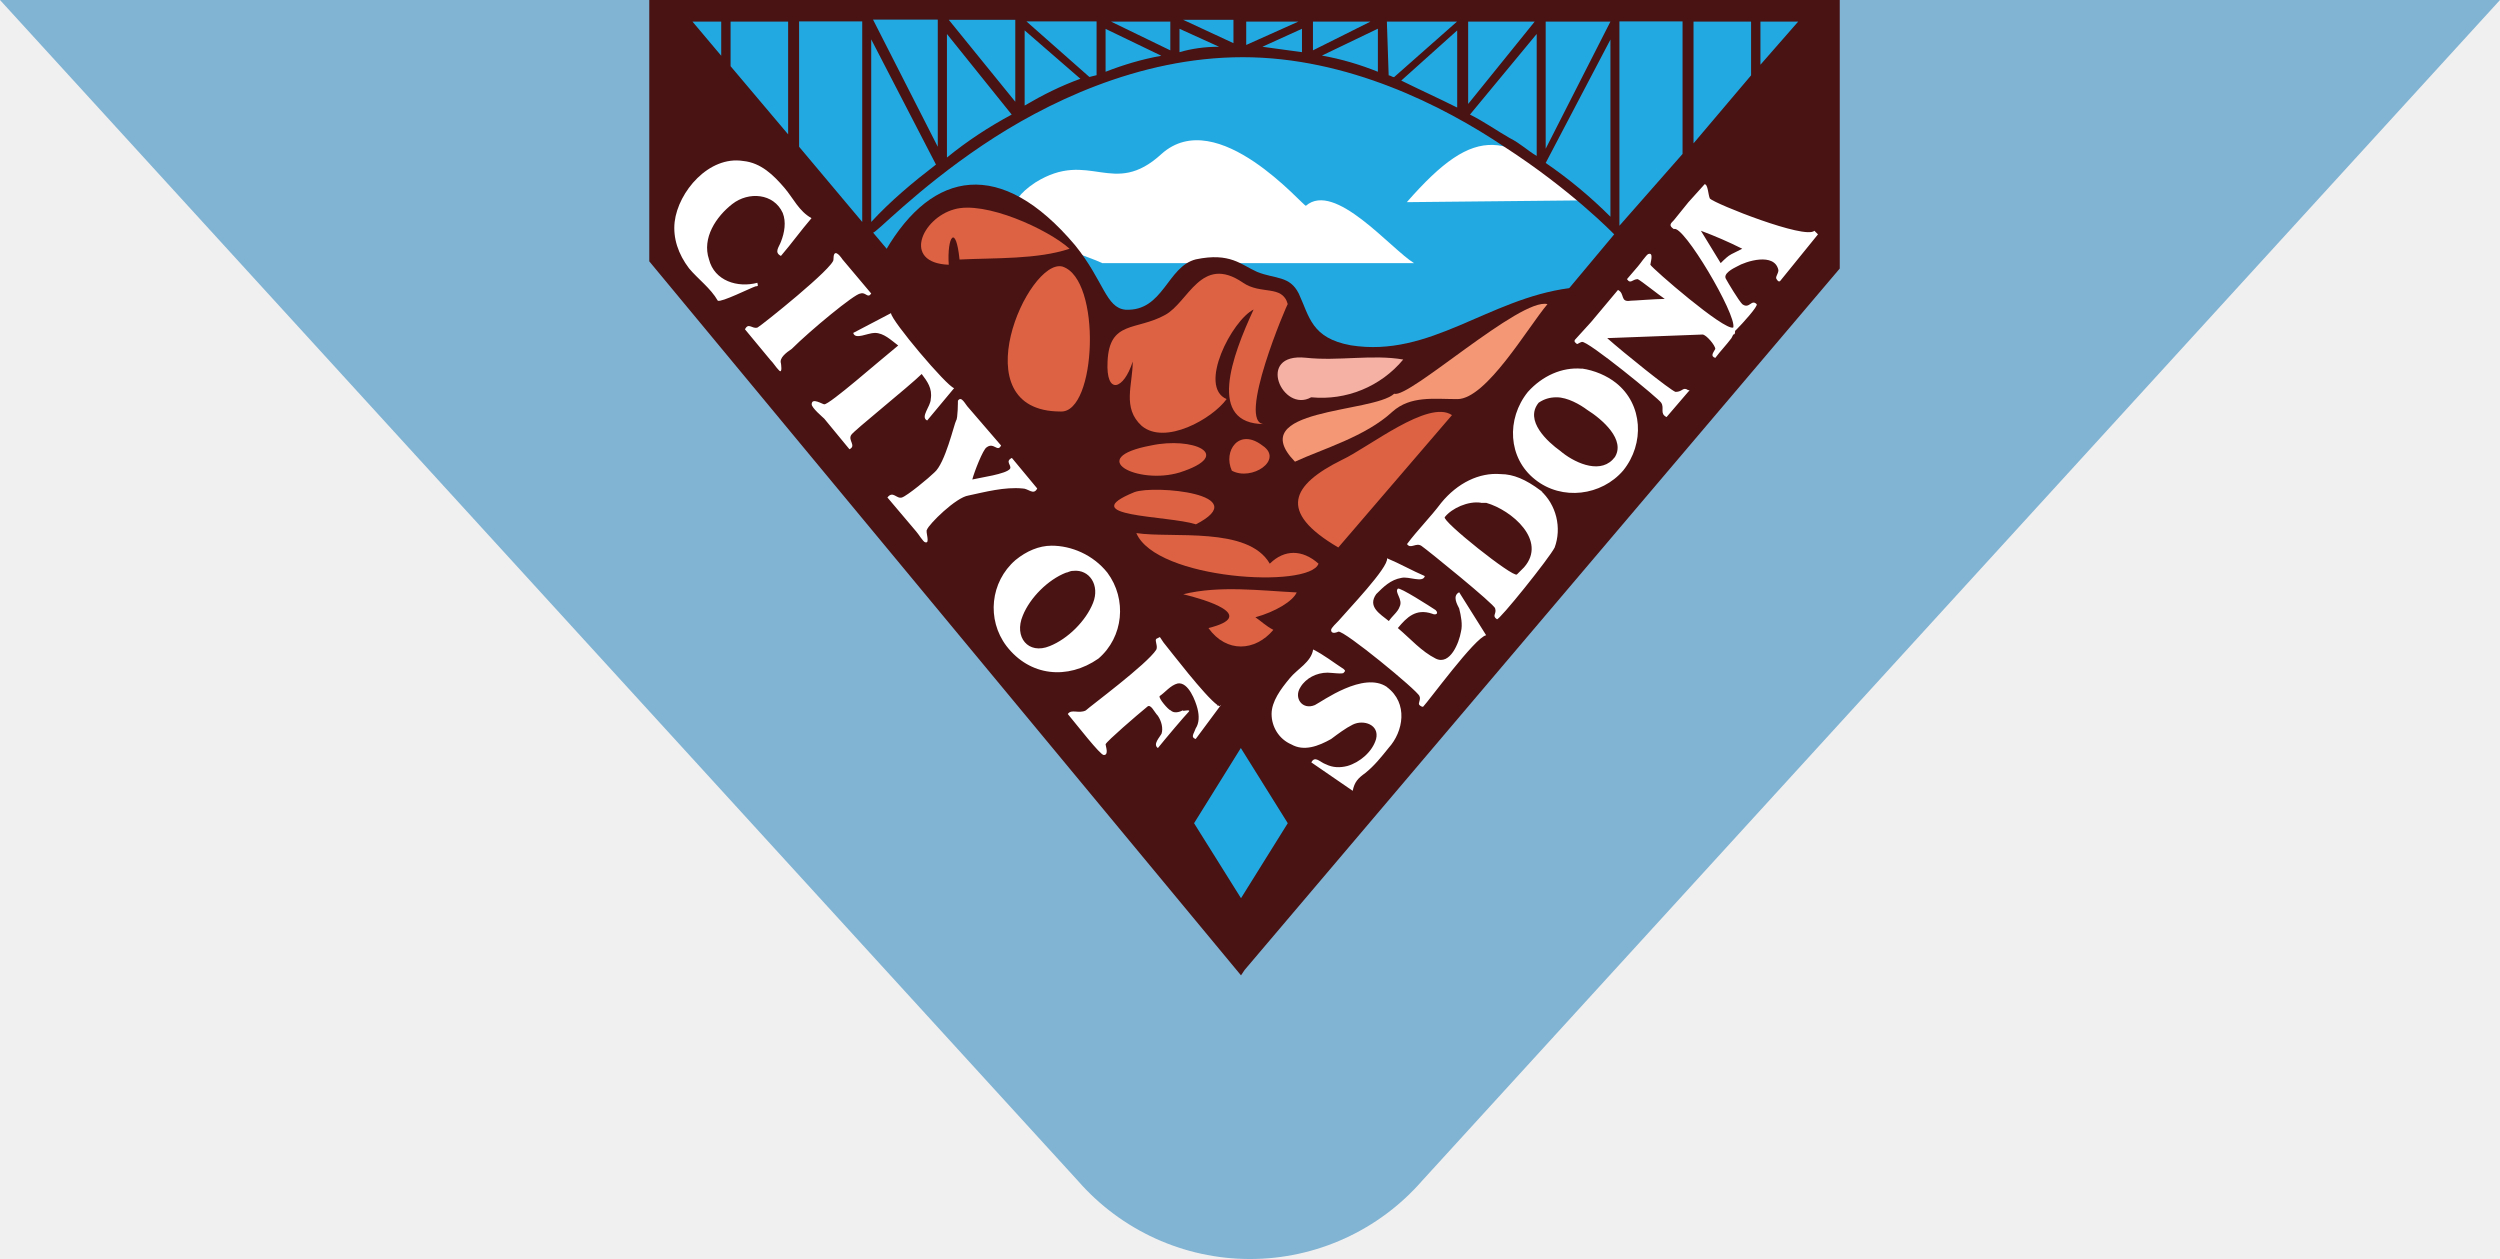
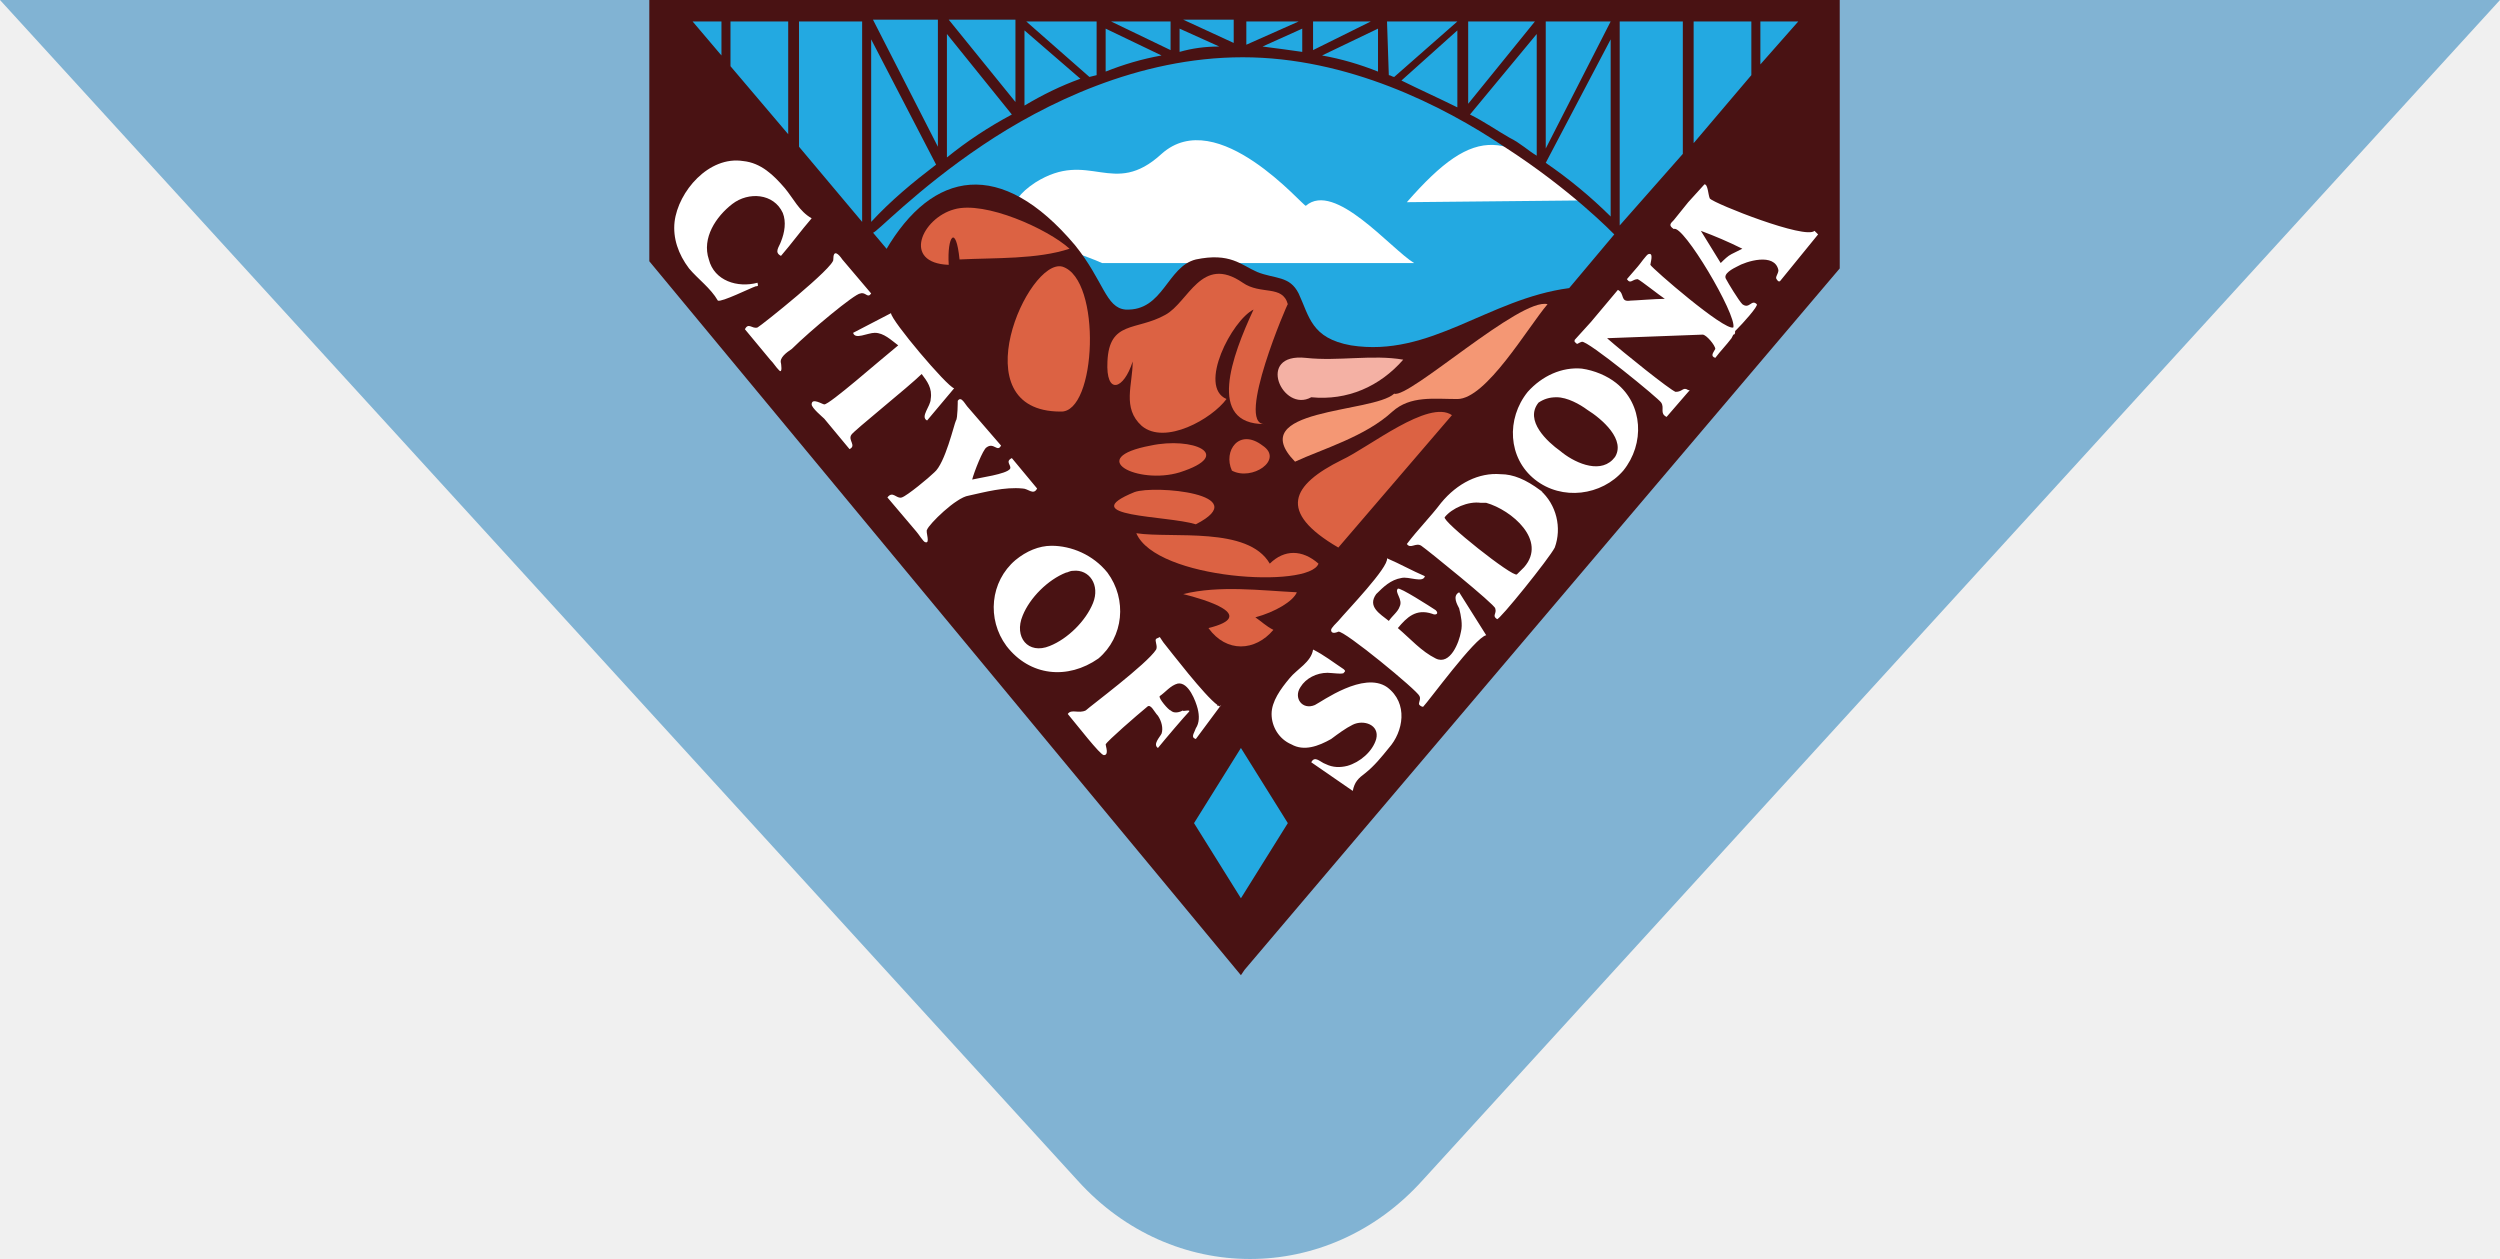
- <svg xmlns="http://www.w3.org/2000/svg" width="139" height="70" fill="none">
-   <path d="M139 0H0l59.93 65.65a12.7 12.7 0 0 0 19.14 0L139 0Z" fill="#81B3D3" />
-   <path d="M36.8.5 69 38.2 101.09.7 36.8.5Z" fill="#23A9E1" />
-   <path d="M61.27 14.63h17.35c-1.3-.8-4.41-4.58-6.01-3.19-.1.1-4.92-5.67-8.03-2.88-2.7 2.48-4-.3-7.02 1.59-3.6 2.39 2 3.68 3.71 4.47Zm26.78-3.49-9.83.1c3.91-4.47 5.62-3.98 9.83-.1Z" fill="white" />
-   <path d="M97.88 3.58V1.2h2.1l-2.1 2.4Zm-49.34 9.35c.1.1 2.4-2.38 6.11-4.87 3.41-2.29 8.63-4.88 14.45-4.88 5.81 0 11.13 2.69 14.54 4.98 3.7 2.39 6.01 4.77 6.11 4.87l-2.5 2.99c-4.52.6-7.73 3.88-12.14 3.18-2.2-.4-2.3-1.59-2.9-2.88-.5-1-1.31-.8-2.31-1.2-.9-.4-1.5-1.1-3.41-.7-1.6.4-1.8 2.9-3.91 2.8-1.1-.1-1.2-1.6-2.81-3.59-4.11-4.87-7.92-4.18-10.53.3L68.89 37.1 48.54 12.93ZM40.1 1.2v1.9l-1.6-1.9h1.6Zm54.06 0h3.2v2.99l-3.2 3.78V1.19Zm-4.12 11.35V1.19h3.51v7.37l-3.5 3.98s.1 0 0 0Zm-.5-10.35v9.85c-1.1-1.1-2.3-2.1-3.6-2.99l3.6-6.86Zm-4.1-.3v6.77c-.51-.3-.91-.7-1.51-1-.7-.4-1.4-.9-2.2-1.3l3.7-4.47Zm-4.42-.2v4.28c-1-.5-2.1-1-3.11-1.5l3.1-2.78Zm.6-.5h3.71l-3.7 4.58V1.19Zm4.31 0h3.61l-3.6 7.07V1.19Zm-8.82 0h3.9l-3.5 3.09c-.1 0-.2-.1-.3-.1l-.1-2.99Zm-.5.4v2.39c-1-.4-2-.7-3.11-.9l3.1-1.49Zm-4.22 0v1.3l-2.2-.3 2.2-1Zm-6.81 0 2.2 1c-.8 0-1.5.1-2.2.3V1.6Zm-4.12 0 3.11 1.5c-1.1.2-2.1.5-3.1.89v-2.4Zm3.61 1.2-3.3-1.6h3.3v1.6Zm3.51-.4-2.8-1.3h2.8v1.3Zm.7-1.2h2.91l-2.9 1.3V1.2Zm3.72 0h3.2L73 2.8V1.2ZM60.57 4.28l-3.5-3.09h3.9v2.99l-.4.1Zm-3.6-2.59 3.1 2.69c-1.1.4-2.1.9-3.1 1.49V1.69Zm-4.32.2 3.6 4.48c-1.3.7-2.5 1.49-3.6 2.39V1.89Zm-4.21.3 3.6 6.96c-1.3 1-2.5 2-3.6 3.19V2.19Zm3.7 5.97-3.6-7.07h3.6v7.07Zm4.32-2.49L52.75 1.1h3.7v4.58Zm-12.64 1.8-3.2-3.79V1.2h3.2v6.27Zm.6-6.28h3.52v11.15l-3.51-4.18V1.19ZM69.3 0H36.1v14.53L69 54.23l.2-.3 33.09-39V0h-33Z" fill="#491213" />
-   <path d="m66.39 45.77 2.6-4.18 2.61 4.18-2.6 4.17-2.61-4.17Z" fill="#23A9E1" />
-   <path d="M74.41 30.44c-3.4-1.99-2.6-3.48.2-4.87 1.5-.7 4.81-3.38 6.12-2.49l-6.32 7.36Zm-2.3 2.5c-2.01-.1-4.32-.4-6.32.1 1.2.29 4.2 1.18 1.4 1.88 1 1.4 2.6 1.3 3.61.1-.4-.2-.7-.5-1-.7 1.1-.3 2.1-.9 2.3-1.39Zm1.2-1.6c-.9-.8-1.9-.8-2.71 0-1.2-2.09-5.42-1.4-7.42-1.7 1.1 2.6 9.63 3.1 10.13 1.7Zm-6.82-2.19c-1.6-.5-6.82-.4-3.41-1.79 1.1-.4 6.72.1 3.4 1.8Zm2-2.98c-.5-1.1.4-2.4 1.7-1.4 1.21.8-.6 2-1.7 1.4Zm-2.9.1c-2.31.7-5.32-.8-1.6-1.5 2.3-.5 4.7.5 1.6 1.5-.1 0 .1 0 0 0Zm-2.61-6.17c-.5 1.59-1.5 1.89-1.4 0 .1-2.3 1.6-1.7 3.2-2.59 1.3-.7 2-3.38 4.32-1.8 1 .7 2.2.1 2.5 1.2 0-.1-2.9 6.67-1.3 6.67-3.21 0-1.8-3.78-.6-6.37-1.2.6-3.11 4.28-1.5 4.98-.8 1.1-3.42 2.58-4.72 1.49-1.1-1-.5-2.29-.5-3.58Zm-4.01 2.78c-5.62 0-1.8-8.55.1-8.06 2.2.7 1.9 8.16-.1 8.06Zm-6.22-8.16c-2.6-.1-1.5-2.58.3-3.08 1.7-.5 5.21 1.1 6.42 2.19-1.8.6-4.11.5-6.12.6-.2-2-.7-1.3-.6.3Z" fill="#DC6243" />
-   <path d="M72 25.67c-2.9-2.99 4.32-2.69 5.52-3.78.8.3 7.02-5.37 8.52-4.98-1.1 1.3-3.4 5.28-5.01 5.28-1.3 0-2.6-.2-3.61.7-1.5 1.39-3.91 2.08-5.42 2.78Z" fill="#F49774" />
-   <path d="M72.9 22.09c-1.6.9-3.1-2.49-.3-2.2 1.81.2 3.72-.2 5.42.1a5.9 5.9 0 0 1-5.11 2.1Z" fill="#F4B1A4" />
-   <path d="M51.25 20.8c.3.4.6.79.5 1.39 0 .4-.6 1-.2 1.19l1.5-1.8c-.4-.09-3.51-3.77-3.51-4.17l-2.1 1.1c.1.4.8 0 1.2 0 .5 0 .9.4 1.3.7-1.1.89-3.8 3.27-4.11 3.27-.1 0-.7-.4-.7 0 0 .2.6.7.7.8l1.4 1.7c.4-.2-.1-.5.1-.8.1-.2 3.21-2.69 3.92-3.39Zm-3.41-4.48c.3-.1.4.3.6 0l-1.6-1.9c-.2-.3-.5-.6-.5 0 .1.4-4.02 3.69-4.22 3.79-.3.1-.5-.3-.7.1l1.4 1.69c.2.2.3.4.5.6.2.2.1-.4.1-.4-.1-.3.3-.6.6-.8 1-1 3.51-3.08 3.82-3.08Zm-5.72-.6c-1.1.3-2.4-.1-2.7-1.3-.4-1.19.4-2.38 1.3-3.08.9-.7 2.3-.6 2.8.5.2.5.1 1.1-.1 1.6-.1.29-.4.59 0 .79.6-.7 1.1-1.4 1.7-2.1-.7-.39-1-1.09-1.5-1.68-.6-.7-1.3-1.4-2.3-1.5-1.9-.3-3.61 1.7-3.81 3.39-.1.9.2 1.79.8 2.58.5.6 1.2 1.1 1.6 1.8.2.1 1.8-.7 2.1-.8.21 0 .1-.1.1-.2 0 0-.5.2 0 0ZM67.69 39.2c-.7-.5-2.6-2.99-3-3.48l-.2-.3-.2.1c-.1.1.1.4 0 .6-.5.8-3.72 3.18-3.92 3.38-.4.2-.8-.1-1 .2.5.6 1.8 2.28 2 2.28.3 0 .1-.5.1-.6.1-.2 1.7-1.58 2.31-2.08.2-.2.4.3.6.5.2.3.3.7.2 1-.1.19-.5.59-.2.79.4-.5 1.5-1.8 1.7-2 .2-.2-.4 0-.3-.1-.2.1-.5.2-.7 0-.1 0-.7-.69-.6-.79.3-.2.6-.6 1-.7.6-.1 1 1 1.1 1.4.1.4.1.8-.1 1.1-.1.3-.3.49 0 .59l1.41-1.9c0 .1-.1.1-.2 0 .1.1-.1 0 0 0Zm-9.22-8.86c-.7 0-1.4.3-2.01.8a3.52 3.52 0 0 0-.5 4.78c1.3 1.69 3.4 1.89 5.11.7 1.4-1.2 1.6-3.3.5-4.78-.8-1-2-1.5-3.1-1.5Zm1.2 1.4c.9-.1 1.5.8 1.1 1.79-.4 1-1.4 1.99-2.4 2.39-1.2.5-2.01-.5-1.5-1.7.4-.99 1.4-1.99 2.4-2.38.1 0 .2-.1.4-.1Zm-2.8-4.58c.3 0 .6.4.8 0l-1.41-1.7c-.4.2 0 .4-.1.6-.2.3-1.7.5-2.1.6.1-.4.6-1.69.8-1.79.4-.3.6.3.8-.1l-1.8-2.09c-.2-.2-.4-.7-.6-.4 0 0 0 1-.1 1.1-.11.2-.61 2.39-1.21 2.89-.3.3-1.5 1.29-1.8 1.39-.3.1-.5-.4-.81 0l1.6 1.89c.1.1.4.6.5.6.3.1 0-.6.1-.7.1-.3 1.61-1.8 2.31-1.9.9-.19 2-.49 3.01-.39-.2 0 .2 0 0 0Zm24.26 6.67c.1.4.2.9.1 1.29-.1.6-.6 1.89-1.4 1.5-.8-.4-1.4-1.1-2.11-1.7.5-.6 1-1.1 1.9-.8.2.1.4 0 .2-.2-.3-.2-2-1.29-2.1-1.19-.2.2.3.6.1 1-.1.3-.4.5-.6.8-.5-.4-1.2-.8-.7-1.5.4-.4.8-.8 1.4-.9.4-.1 1.2.3 1.3-.1-.7-.3-1.4-.7-2.1-.99.1.5-2.2 2.89-2.7 3.48-.1.1-.41.4-.41.5 0 .3.4.1.4.1.3-.1 4.41 3.28 4.51 3.58.1.2-.1.4 0 .5 0 0 .1.1.2.1.3-.3 2.91-3.88 3.51-3.98l-1.5-2.39c-.4.2-.1.7 0 .9Zm-4.01 4.37c-1.3-.9-3.61.8-4.01 1-.7.3-1.2-.4-.8-1 .3-.5.9-.8 1.5-.8.2 0 .9.1.9 0 .1-.1.1-.1 0-.2-.6-.39-1.1-.79-1.7-1.09-.1.7-.9 1.1-1.3 1.6-.5.6-1.01 1.29-1.01 1.99s.4 1.39 1.1 1.69c.7.4 1.5.1 2.21-.3.4-.3.8-.6 1.2-.8.6-.3 1.5 0 1.3.8-.2.7-.9 1.3-1.6 1.5-.4.1-.8.1-1.2-.1-.3-.1-.6-.5-.8-.1l2.3 1.58c.1-.5.3-.7.7-.99.5-.4.9-.9 1.3-1.4.81-.89 1.11-2.48-.1-3.38Zm17.65-27.95c0 .1 0 .1 0 0l-.9 1-.8.99c-.2.2-.3.3 0 .5.5-.3 3.5 4.77 3.3 5.47-.5.2-4.51-3.29-4.61-3.49 0-.1.2-.7-.1-.6-.1 0-.5.6-.6.7l-.6.7c.2.3.3 0 .6 0 .2.1 1.2.9 1.5 1.1-.5 0-1.7.1-1.9.1-.6.1-.3-.4-.7-.6l-1.5 1.79-.91 1v.1c.2.2.1.1.4 0 .3-.1 4.31 3.18 4.41 3.38.2.3-.1.6.3.8l1.2-1.4c.1-.1.1-.1 0-.1-.3-.2-.3.1-.7.1-.3-.1-2.9-2.19-3.8-2.99l5.3-.2c.2 0 .71.6.71.8-.1.2-.3.4 0 .5.3-.4.6-.7.9-1.1l.1-.2c.1 0 .1-.1.1-.2l.1-.1c.3-.3 1.2-1.29 1.1-1.39-.3-.3-.4.3-.8 0-.2-.2-.8-1.2-.9-1.39-.2-.3.4-.6.6-.7.5-.3 2.1-.8 2.31.2 0 .2-.2.4-.1.5 0 0 .1.2.2.1l2.1-2.59-.2-.2c-.5.5-5.51-1.49-5.81-1.79-.1-.2-.1-.8-.3-.8Zm-.2 2.58c.8.3 1.5.6 2.3 1l-.6.3c-.2.1-.4.3-.6.5l-1.1-1.8Zm-6.62 7.67c-1.1-.1-2.2.4-3 1.29-1.21 1.5-1.11 3.68.4 4.87 1.5 1.2 3.7.9 4.9-.5 1.2-1.49 1.1-3.68-.4-4.87-.5-.4-1.2-.7-1.9-.8Zm-1.4 1.59c.6 0 1.3.4 1.7.7.8.5 2.2 1.68 1.5 2.68 0-.1.1-.1-.1.1-.8.8-2.2.1-2.9-.5-.7-.5-2.01-1.69-1.2-2.68.3-.2.6-.3 1-.3Zm-3.11 4.27c-1.2-.1-2.41.5-3.31 1.6-.6.8-1.3 1.49-1.9 2.29.2.3.5-.1.8.1.3.2 4.1 3.28 4.1 3.48.1.3-.2.4.1.6.1.1 2.91-3.39 3.21-3.99.4-1.09.1-2.38-.8-3.18.1.1.2.1 0 0-.8-.6-1.5-.9-2.2-.9Zm-1.1 1.6h.3c1.4.4 3.4 2.09 2.1 3.58l-.4.4c-.2.2-4.21-2.99-4.01-3.19.4-.5 1.3-.9 2-.8Z" fill="white" />
+ <svg xmlns="http://www.w3.org/2000/svg" width="139" height="70" viewBox="0 0 139 70" fill="none">
+   <path d="M139 0H0L59.931 65.653C65.169 71.449 73.831 71.449 79.069 65.653L139 0Z" fill="#81B3D3" />
+   <path d="M36.804 0.497L68.995 38.204L101.086 0.696L36.804 0.497Z" fill="#23A9E1" />
+   <path d="M61.273 14.625H78.623C77.319 13.829 74.21 10.048 72.606 11.441C72.505 11.541 67.692 5.77 64.583 8.556C61.875 11.043 60.571 8.258 57.563 10.148C53.953 12.536 59.569 13.829 61.273 14.625ZM88.049 11.143L78.221 11.242C82.132 6.765 83.837 7.263 88.049 11.143Z" fill="white" />
+   <path d="M97.877 3.582V1.194H99.983L97.877 3.582ZM48.537 12.934C48.637 13.033 50.944 10.546 54.654 8.059C58.064 5.77 63.279 3.184 69.095 3.184C74.912 3.184 80.227 5.87 83.636 8.158C87.347 10.546 89.653 12.934 89.754 13.033L87.247 16.018C82.734 16.615 79.525 19.898 75.112 19.202C72.906 18.804 72.806 17.61 72.204 16.316C71.703 15.322 70.9 15.521 69.898 15.123C68.995 14.725 68.393 14.028 66.488 14.426C64.883 14.824 64.683 17.311 62.577 17.212C61.474 17.112 61.373 15.62 59.769 13.63C55.657 8.755 51.846 9.452 49.239 13.929L68.895 37.11L48.537 12.934ZM40.113 1.194V3.084L38.509 1.194H40.113ZM94.166 1.194H97.375V4.179L94.166 7.959V1.194ZM90.055 12.536V1.194H93.565V8.556L90.055 12.536C90.055 12.536 90.155 12.536 90.055 12.536ZM89.553 2.189V12.038C88.45 10.944 87.247 9.949 85.943 9.054L89.553 2.189ZM85.442 1.89V8.656C84.94 8.357 84.539 7.959 83.937 7.661C83.235 7.263 82.533 6.765 81.731 6.367L85.442 1.89ZM81.029 1.691V5.969C80.026 5.472 78.923 4.974 77.92 4.477L81.029 1.691ZM81.631 1.194H85.341L81.631 5.77V1.194ZM85.943 1.194H89.553L85.943 8.258V1.194ZM77.118 1.194H81.029L77.519 4.278C77.419 4.278 77.319 4.179 77.218 4.179L77.118 1.194ZM76.617 1.592V3.98C75.614 3.582 74.611 3.283 73.508 3.084L76.617 1.592ZM72.405 1.592V2.885C71.703 2.786 71.001 2.686 70.198 2.587L72.405 1.592ZM65.585 1.592L67.792 2.587C66.989 2.587 66.287 2.686 65.585 2.885V1.592ZM61.474 1.592L64.582 3.084C63.479 3.283 62.477 3.582 61.474 3.98V1.592ZM65.084 2.786L61.775 1.194H65.084V2.786ZM68.594 2.388L65.786 1.094H68.594V2.388ZM69.296 1.194H72.204L69.296 2.487V1.194ZM73.006 1.194H76.216L73.006 2.786V1.194ZM60.571 4.278L57.061 1.194H60.972V4.179L60.571 4.278ZM56.961 1.691L60.07 4.378C58.967 4.776 57.964 5.273 56.961 5.87V1.691ZM52.649 1.89L56.259 6.367C54.955 7.064 53.752 7.86 52.649 8.755V1.89ZM48.437 2.189L52.047 9.153C50.743 10.148 49.54 11.143 48.437 12.337V2.189ZM52.147 8.158L48.537 1.094H52.147V8.158ZM56.459 5.671L52.749 1.094H56.459V5.671ZM43.824 7.462L40.615 3.681V1.194H43.824V7.462ZM44.425 1.194H47.935V12.337L44.425 8.158V1.194ZM69.296 0H36.102V14.526L68.995 54.222L69.196 53.924L102.289 14.924V0H69.296Z" fill="#491213" />
+   <path d="M66.388 45.766L68.995 41.587L71.603 45.766L68.995 49.944L66.388 45.766Z" fill="#23A9E1" />
+   <path d="M74.411 30.444C71.001 28.454 71.803 26.962 74.611 25.569C76.115 24.872 79.425 22.186 80.728 23.082L74.411 30.444ZM72.104 32.931C70.098 32.832 67.792 32.533 65.786 33.031C66.99 33.329 69.998 34.224 67.19 34.921C68.193 36.314 69.798 36.214 70.8 35.02C70.399 34.822 70.098 34.523 69.798 34.324C70.901 34.026 71.903 33.429 72.104 32.931ZM73.308 31.339C72.405 30.543 71.402 30.543 70.6 31.339C69.396 29.25 65.184 29.947 63.179 29.648C64.282 32.235 72.806 32.732 73.308 31.339ZM66.488 29.151C64.884 28.653 59.669 28.753 63.079 27.36C64.182 26.962 69.798 27.459 66.488 29.151ZM68.494 26.166C67.993 25.072 68.895 23.778 70.199 24.773C71.402 25.569 69.597 26.763 68.494 26.166ZM65.586 26.265C63.279 26.962 60.271 25.469 63.981 24.773C66.288 24.276 68.695 25.27 65.586 26.265C65.485 26.265 65.686 26.265 65.586 26.265ZM62.978 20.097C62.477 21.689 61.474 21.987 61.574 20.097C61.675 17.809 63.179 18.406 64.783 17.51C66.087 16.814 66.789 14.128 69.096 15.719C70.098 16.416 71.302 15.819 71.603 16.913C71.603 16.814 68.695 23.579 70.299 23.579C67.09 23.579 68.494 19.799 69.697 17.212C68.494 17.809 66.588 21.49 68.193 22.186C67.391 23.281 64.783 24.773 63.48 23.679C62.377 22.684 62.978 21.39 62.978 20.097ZM58.967 22.883C53.351 22.883 57.162 14.326 59.067 14.824C61.273 15.52 60.973 22.982 58.967 22.883ZM52.749 14.725C50.142 14.625 51.245 12.138 53.05 11.64C54.755 11.143 58.265 12.735 59.468 13.829C57.663 14.426 55.357 14.326 53.351 14.426C53.151 12.436 52.649 13.133 52.749 14.725Z" fill="#DC6243" />
+   <path d="M72.004 25.669C69.096 22.684 76.316 22.982 77.519 21.888C78.322 22.186 84.539 16.515 86.044 16.913C84.941 18.207 82.634 22.186 81.029 22.186C79.726 22.186 78.422 21.987 77.419 22.883C75.915 24.276 73.508 24.972 72.004 25.669Z" fill="#F49774" />
+   <path d="M72.906 22.087C71.302 22.982 69.797 19.6 72.605 19.898C74.41 20.097 76.316 19.699 78.02 19.997C76.717 21.49 74.912 22.286 72.906 22.087Z" fill="#F4B1A4" />
+   <path d="M51.245 20.794C51.546 21.192 51.847 21.589 51.747 22.186C51.747 22.584 51.145 23.181 51.546 23.38L53.05 21.589C52.649 21.49 49.54 17.809 49.54 17.411L47.434 18.505C47.535 18.903 48.237 18.505 48.638 18.505C49.139 18.505 49.54 18.903 49.941 19.202C48.838 20.097 46.131 22.485 45.83 22.485C45.73 22.485 45.128 22.087 45.128 22.485C45.128 22.684 45.73 23.181 45.83 23.281L47.234 24.972C47.635 24.773 47.134 24.475 47.334 24.176C47.434 23.977 50.543 21.49 51.245 20.794ZM47.836 16.317C48.136 16.217 48.237 16.615 48.437 16.317L46.833 14.426C46.632 14.128 46.331 13.829 46.331 14.426C46.432 14.824 42.32 18.107 42.119 18.207C41.819 18.306 41.618 17.908 41.417 18.306C41.919 18.903 42.32 19.401 42.821 19.998C43.022 20.197 43.122 20.396 43.323 20.595C43.523 20.794 43.423 20.197 43.423 20.197C43.323 19.898 43.724 19.6 44.025 19.401C45.028 18.406 47.535 16.317 47.836 16.317ZM42.119 15.72C41.016 16.018 39.713 15.62 39.412 14.426C39.011 13.232 39.813 12.038 40.715 11.342C41.618 10.646 43.022 10.745 43.523 11.839C43.724 12.337 43.624 12.934 43.423 13.431C43.323 13.73 43.022 14.028 43.423 14.227C44.025 13.531 44.526 12.834 45.128 12.138C44.426 11.74 44.125 11.043 43.624 10.447C43.022 9.75 42.32 9.054 41.317 8.954C39.412 8.656 37.707 10.646 37.506 12.337C37.406 13.232 37.707 14.128 38.309 14.924C38.81 15.521 39.512 16.018 39.913 16.714C40.114 16.814 41.718 16.018 42.019 15.918C42.22 15.918 42.119 15.819 42.119 15.72C42.119 15.72 41.618 15.918 42.119 15.72ZM67.692 39.199C66.99 38.702 65.084 36.215 64.683 35.717L64.483 35.419L64.282 35.518C64.182 35.617 64.382 35.916 64.282 36.115C63.781 36.911 60.572 39.299 60.371 39.498C59.97 39.697 59.569 39.398 59.368 39.697C59.87 40.294 61.173 41.985 61.374 41.985C61.675 41.985 61.474 41.487 61.474 41.388C61.574 41.189 63.179 39.796 63.781 39.299C63.981 39.1 64.182 39.597 64.382 39.796C64.583 40.095 64.683 40.492 64.583 40.791C64.483 40.99 64.082 41.388 64.382 41.587C64.784 41.09 65.887 39.796 66.087 39.597C66.288 39.398 65.686 39.597 65.786 39.498C65.586 39.597 65.285 39.697 65.084 39.498C64.984 39.498 64.382 38.801 64.483 38.702C64.784 38.503 65.084 38.105 65.486 38.005C66.087 37.906 66.488 39 66.589 39.398C66.689 39.796 66.689 40.194 66.488 40.492C66.388 40.791 66.188 40.99 66.488 41.09L67.892 39.199C67.892 39.299 67.792 39.299 67.692 39.199C67.792 39.299 67.591 39.199 67.692 39.199ZM58.466 30.345C57.764 30.345 57.062 30.643 56.46 31.14C55.056 32.334 54.855 34.424 55.959 35.916C57.262 37.607 59.368 37.806 61.073 36.612C62.477 35.419 62.678 33.329 61.574 31.837C60.772 30.842 59.569 30.345 58.466 30.345ZM59.669 31.737C60.572 31.638 61.173 32.533 60.772 33.528C60.371 34.523 59.368 35.518 58.365 35.916C57.162 36.413 56.36 35.419 56.861 34.225C57.262 33.23 58.265 32.235 59.268 31.837C59.368 31.837 59.468 31.737 59.669 31.737ZM56.861 27.161C57.162 27.161 57.463 27.559 57.663 27.161L56.259 25.47C55.858 25.669 56.259 25.867 56.159 26.067C55.959 26.365 54.454 26.564 54.053 26.663C54.153 26.265 54.655 24.972 54.855 24.873C55.257 24.574 55.457 25.171 55.658 24.773L53.853 22.684C53.652 22.485 53.451 21.987 53.251 22.286C53.251 22.286 53.251 23.281 53.151 23.38C53.05 23.579 52.549 25.768 51.947 26.265C51.646 26.564 50.443 27.559 50.142 27.658C49.841 27.758 49.641 27.26 49.34 27.658L50.944 29.549C51.045 29.648 51.346 30.146 51.446 30.146C51.747 30.245 51.446 29.549 51.546 29.449C51.646 29.151 53.151 27.658 53.853 27.559C54.755 27.36 55.858 27.061 56.861 27.161C56.66 27.161 57.062 27.161 56.861 27.161ZM81.13 33.827C81.23 34.225 81.33 34.722 81.23 35.12C81.13 35.717 80.628 37.01 79.826 36.612C79.024 36.215 78.422 35.518 77.72 34.921C78.222 34.324 78.723 33.827 79.626 34.125C79.826 34.225 80.027 34.125 79.826 33.926C79.525 33.727 77.82 32.633 77.72 32.732C77.52 32.931 78.021 33.329 77.82 33.727C77.72 34.026 77.419 34.225 77.219 34.523C76.717 34.125 76.015 33.727 76.517 33.031C76.918 32.633 77.319 32.235 77.921 32.135C78.322 32.036 79.124 32.434 79.224 32.036C78.522 31.737 77.82 31.34 77.118 31.041C77.219 31.538 74.912 33.926 74.411 34.523C74.311 34.623 74.01 34.921 74.01 35.021C74.01 35.319 74.411 35.12 74.411 35.12C74.712 35.021 78.823 38.403 78.924 38.702C79.024 38.901 78.823 39.1 78.924 39.199C78.924 39.199 79.024 39.299 79.124 39.299C79.425 39 82.032 35.419 82.634 35.319C82.133 34.523 81.631 33.727 81.13 32.931C80.729 33.13 81.029 33.628 81.13 33.827ZM77.118 38.204C75.815 37.309 73.508 39 73.107 39.199C72.405 39.498 71.904 38.801 72.305 38.204C72.606 37.707 73.207 37.408 73.809 37.408C74.01 37.408 74.712 37.508 74.712 37.408C74.812 37.309 74.812 37.309 74.712 37.209C74.11 36.811 73.609 36.413 73.007 36.115C72.906 36.811 72.104 37.209 71.703 37.707C71.202 38.304 70.7 39 70.7 39.697C70.7 40.393 71.101 41.09 71.803 41.388C72.505 41.786 73.308 41.487 74.01 41.09C74.411 40.791 74.812 40.492 75.213 40.294C75.815 39.995 76.717 40.294 76.517 41.09C76.316 41.786 75.614 42.383 74.912 42.582C74.511 42.681 74.11 42.681 73.709 42.482C73.408 42.383 73.107 41.985 72.906 42.383L75.213 43.975C75.313 43.477 75.514 43.278 75.915 42.98C76.416 42.582 76.818 42.084 77.219 41.587C78.021 40.691 78.322 39.1 77.118 38.204ZM94.768 10.248C94.768 10.347 94.768 10.347 94.768 10.248L93.866 11.242L93.064 12.237C92.863 12.436 92.763 12.536 93.064 12.735C93.565 12.436 96.573 17.51 96.373 18.207C95.871 18.406 91.86 14.924 91.76 14.725C91.76 14.625 91.96 14.028 91.66 14.128C91.559 14.128 91.158 14.725 91.058 14.824L90.456 15.521C90.657 15.819 90.757 15.521 91.058 15.521C91.258 15.62 92.261 16.416 92.562 16.615C92.061 16.615 90.857 16.714 90.657 16.714C90.055 16.814 90.356 16.317 89.955 16.117L88.451 17.908L87.548 18.903C87.548 18.903 87.548 18.903 87.548 19.003C87.749 19.202 87.648 19.102 87.949 19.003C88.25 18.903 92.261 22.186 92.362 22.385C92.562 22.684 92.261 22.982 92.662 23.181L93.866 21.788C93.966 21.689 93.966 21.689 93.866 21.689C93.565 21.49 93.565 21.788 93.164 21.788C92.863 21.689 90.256 19.6 89.353 18.804L94.668 18.605C94.869 18.605 95.37 19.202 95.37 19.401C95.27 19.6 95.069 19.799 95.37 19.898C95.671 19.5 95.972 19.202 96.273 18.804L96.373 18.605C96.473 18.605 96.473 18.505 96.473 18.406L96.573 18.306C96.874 18.008 97.777 17.013 97.677 16.913C97.376 16.615 97.275 17.212 96.874 16.913C96.674 16.714 96.072 15.72 95.972 15.521C95.771 15.222 96.373 14.924 96.573 14.824C97.075 14.526 98.679 14.028 98.88 15.023C98.88 15.222 98.679 15.421 98.78 15.521C98.78 15.521 98.88 15.72 98.98 15.62L101.086 13.033C100.986 12.934 100.986 12.934 100.886 12.834C100.384 13.332 95.37 11.342 95.069 11.043C94.969 10.845 94.969 10.248 94.768 10.248ZM94.568 12.834C95.37 13.133 96.072 13.431 96.874 13.829C96.674 13.929 96.473 14.028 96.273 14.128C96.072 14.227 95.871 14.426 95.671 14.625L94.568 12.834ZM87.949 20.495C86.846 20.396 85.743 20.893 84.941 21.788C83.737 23.281 83.837 25.47 85.342 26.663C86.846 27.857 89.052 27.559 90.256 26.166C91.459 24.674 91.359 22.485 89.855 21.291C89.353 20.893 88.651 20.595 87.949 20.495ZM86.545 22.087C87.147 22.087 87.849 22.485 88.25 22.783C89.052 23.281 90.456 24.475 89.754 25.47C89.754 25.37 89.855 25.37 89.654 25.569C88.852 26.365 87.448 25.669 86.746 25.072C86.044 24.574 84.74 23.38 85.542 22.385C85.843 22.186 86.144 22.087 86.545 22.087ZM83.436 26.365C82.233 26.265 81.029 26.862 80.127 27.957C79.525 28.753 78.823 29.449 78.222 30.245C78.422 30.544 78.723 30.146 79.024 30.345C79.325 30.544 83.135 33.628 83.135 33.827C83.236 34.125 82.935 34.225 83.236 34.424C83.336 34.523 86.144 31.041 86.445 30.444C86.846 29.35 86.545 28.056 85.642 27.26C85.743 27.36 85.843 27.36 85.642 27.26C84.84 26.663 84.138 26.365 83.436 26.365ZM82.333 27.957C82.433 27.957 82.534 27.957 82.634 27.957C84.038 28.355 86.044 30.046 84.74 31.538C84.539 31.737 84.74 31.538 84.339 31.936C84.138 32.135 80.127 28.952 80.328 28.753C80.729 28.255 81.631 27.857 82.333 27.957Z" fill="white" />
</svg>
